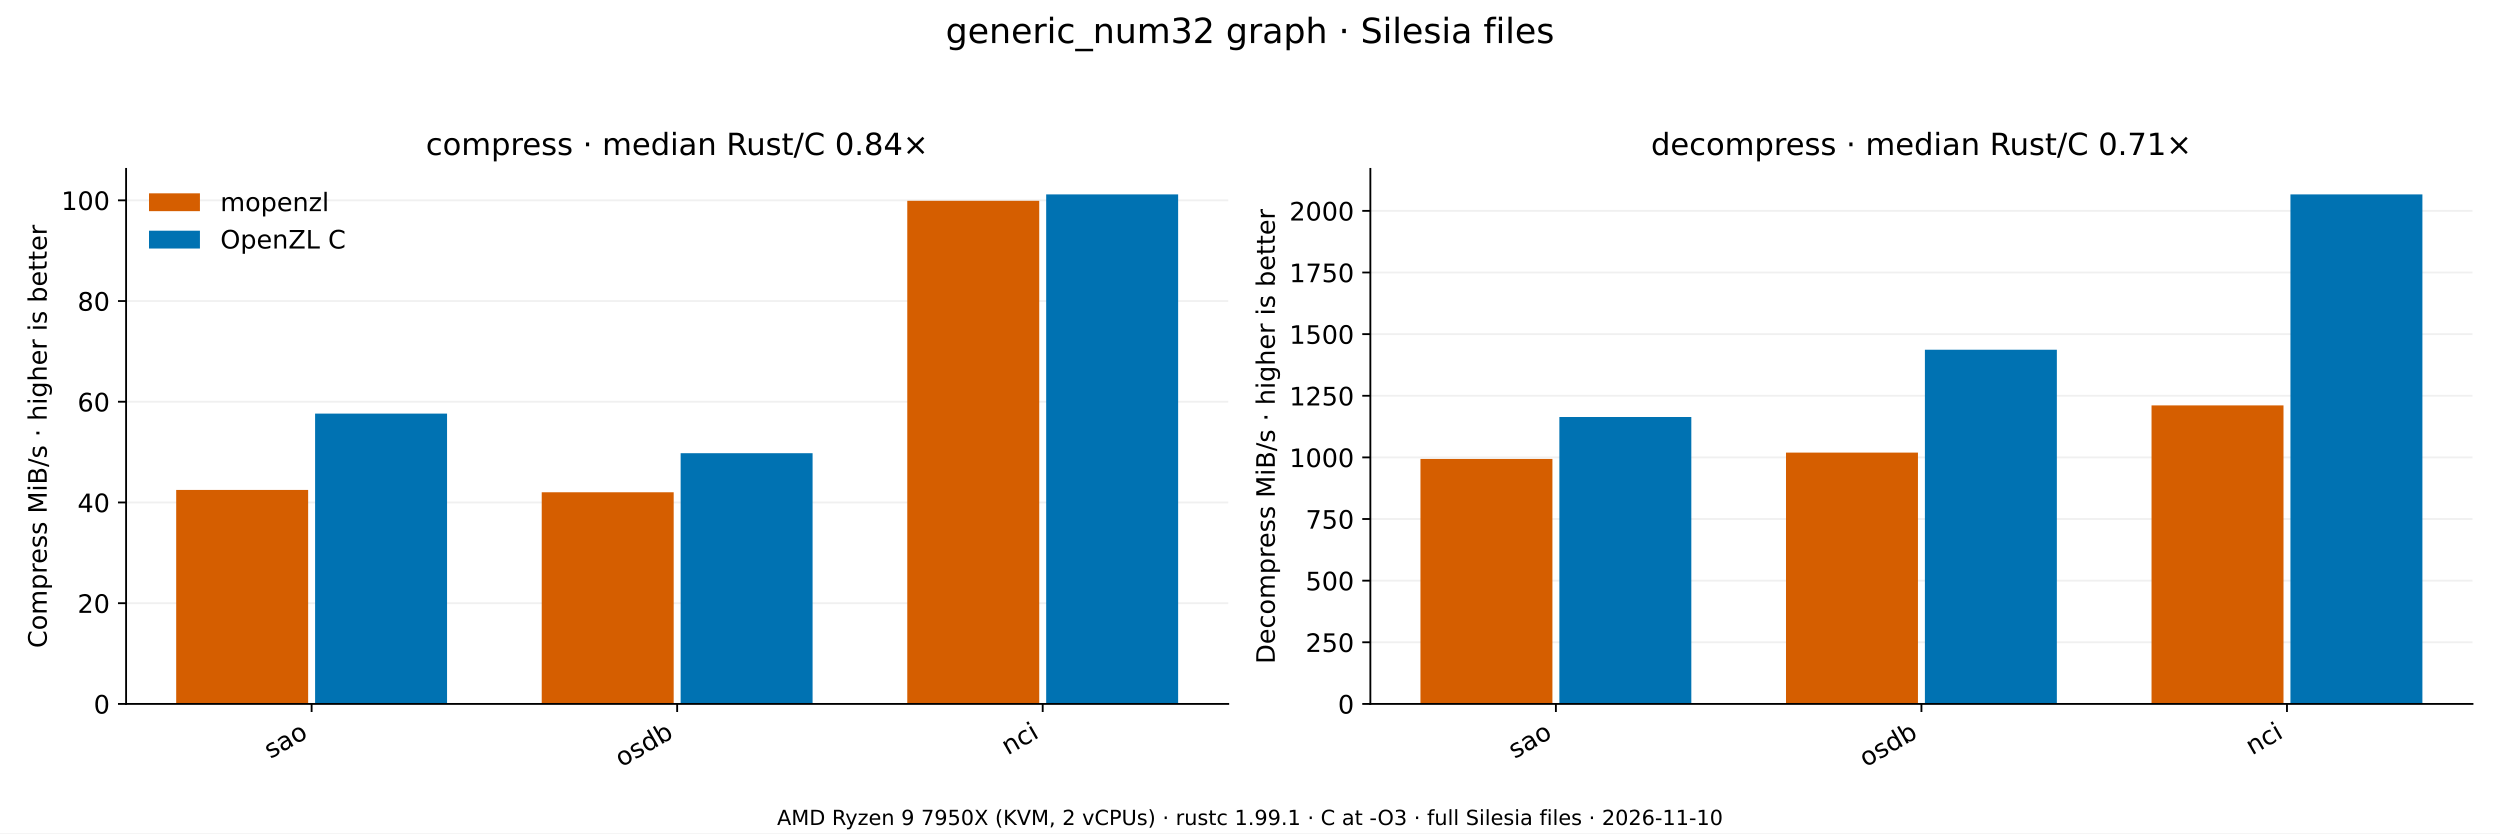
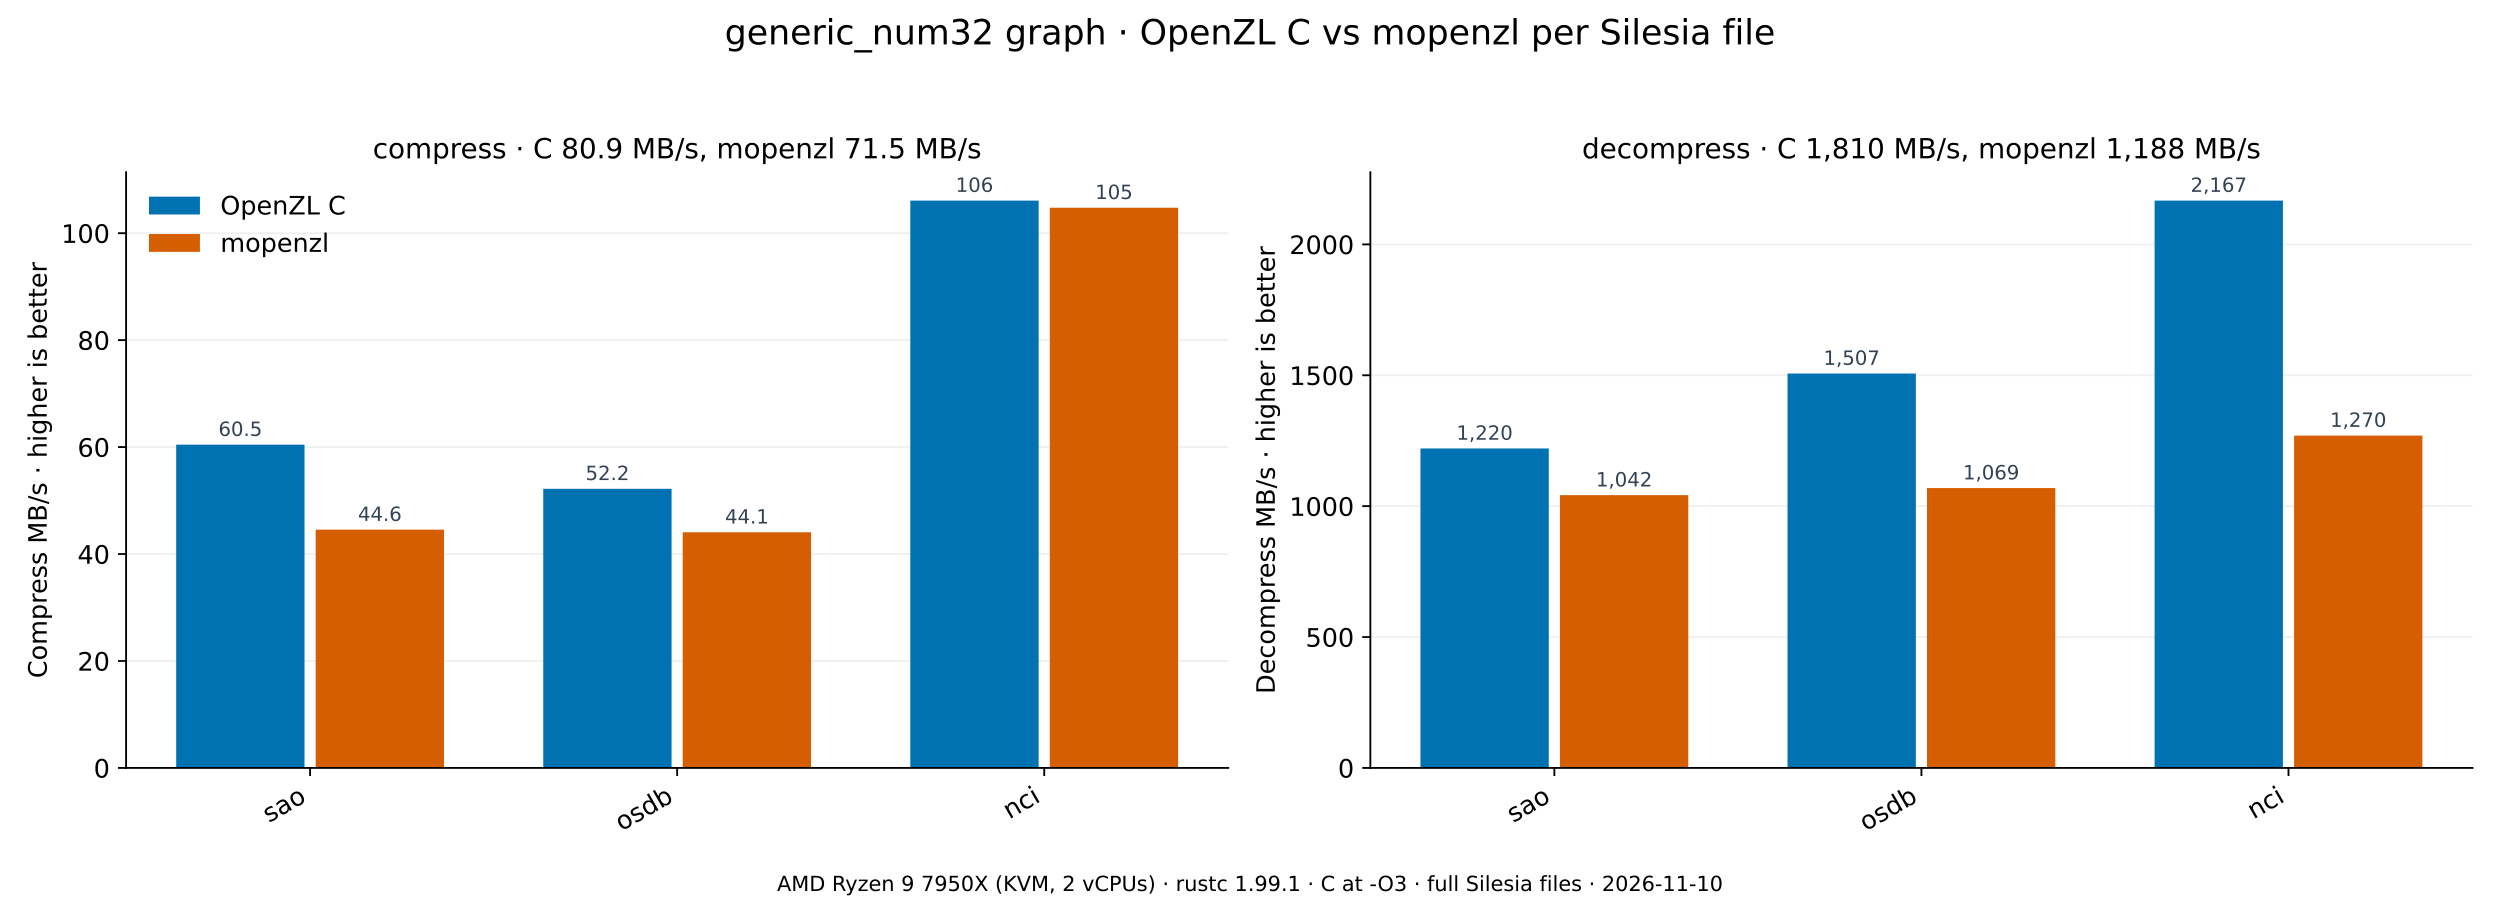
- <svg xmlns="http://www.w3.org/2000/svg" xmlns:xlink="http://www.w3.org/1999/xlink" width="1080pt" height="360pt" viewBox="0 0 1080 360" version="1.1">
+ <svg xmlns="http://www.w3.org/2000/svg" xmlns:xlink="http://www.w3.org/1999/xlink" width="1080pt" height="388.8pt" viewBox="0 0 1080 388.8" version="1.1">
  <defs>
    <style type="text/css">*{stroke-linejoin: round; stroke-linecap: butt}</style>
  </defs>
  <g id="figure_1">
    <g id="patch_1">
-       <path d="M 0 360 L 1080 360 L 1080 0 L 0 0 z " style="fill: #ffffff" />
+       <path d="M 0 388.8 L 1080 388.8 L 1080 0 L 0 0 z " style="fill: #ffffff" />
    </g>
    <g id="axes_1">
      <g id="patch_2">
-         <path d="M 54.47 304.092 L 530.595 304.092 L 530.595 72.96 L 54.47 72.96 z " style="fill: #ffffff" />
+         <path d="M 54.47 331.74 L 530.595 331.74 L 530.595 74.4 L 54.47 74.4 z " style="fill: #ffffff" />
      </g>
      <g id="matplotlib.axis_1">
        <g id="xtick_1">
          <g id="line2d_1">
            <defs>
              <path id="m9f0a488c9c" d="M 0 0 L 0 3.5 " style="stroke: #000000; stroke-width: 0.8" />
            </defs>
            <g>
-               <use xlink:href="#m9f0a488c9c" x="134.619" y="304.092" style="stroke: #000000; stroke-width: 0.8" />
+               <use xlink:href="#m9f0a488c9c" x="133.959" y="331.74" style="stroke: #000000; stroke-width: 0.8" />
            </g>
          </g>
          <g id="text_1">
-             <text style="font-size: 11px; font-family: 'DejaVu Sans', 'Bitstream Vera Sans', 'Computer Modern Sans Serif', 'Lucida Grande', 'Verdana', 'Geneva', 'Lucid', 'Arial', 'Helvetica', 'Avant Garde', sans-serif" transform="translate(116.8459 327.9313) rotate(-30)">sao</text>
+             <text style="font-size: 11px; font-family: 'DejaVu Sans', 'Bitstream Vera Sans', 'Computer Modern Sans Serif', 'Lucida Grande', 'Verdana', 'Geneva', 'Lucid', 'Arial', 'Helvetica', 'Avant Garde', sans-serif" transform="translate(116.1863 355.5793) rotate(-30)">sao</text>
          </g>
        </g>
        <g id="xtick_2">
          <g id="line2d_2">
            <g>
-               <use xlink:href="#m9f0a488c9c" x="292.533" y="304.092" style="stroke: #000000; stroke-width: 0.8" />
+               <use xlink:href="#m9f0a488c9c" x="292.533" y="331.74" style="stroke: #000000; stroke-width: 0.8" />
            </g>
          </g>
          <g id="text_2">
-             <text style="font-size: 11px; font-family: 'DejaVu Sans', 'Bitstream Vera Sans', 'Computer Modern Sans Serif', 'Lucida Grande', 'Verdana', 'Geneva', 'Lucid', 'Arial', 'Helvetica', 'Avant Garde', sans-serif" transform="translate(268.5018 331.5442) rotate(-30)">osdb</text>
+             <text style="font-size: 11px; font-family: 'DejaVu Sans', 'Bitstream Vera Sans', 'Computer Modern Sans Serif', 'Lucida Grande', 'Verdana', 'Geneva', 'Lucid', 'Arial', 'Helvetica', 'Avant Garde', sans-serif" transform="translate(268.5018 359.1922) rotate(-30)">osdb</text>
          </g>
        </g>
        <g id="xtick_3">
          <g id="line2d_3">
            <g>
-               <use xlink:href="#m9f0a488c9c" x="450.446" y="304.092" style="stroke: #000000; stroke-width: 0.8" />
+               <use xlink:href="#m9f0a488c9c" x="451.106" y="331.74" style="stroke: #000000; stroke-width: 0.8" />
            </g>
          </g>
          <g id="text_3">
-             <text style="font-size: 11px; font-family: 'DejaVu Sans', 'Bitstream Vera Sans', 'Computer Modern Sans Serif', 'Lucida Grande', 'Verdana', 'Geneva', 'Lucid', 'Arial', 'Helvetica', 'Avant Garde', sans-serif" transform="translate(435.3804 326.3681) rotate(-30)">nci</text>
+             <text style="font-size: 11px; font-family: 'DejaVu Sans', 'Bitstream Vera Sans', 'Computer Modern Sans Serif', 'Lucida Grande', 'Verdana', 'Geneva', 'Lucid', 'Arial', 'Helvetica', 'Avant Garde', sans-serif" transform="translate(436.0399 354.0161) rotate(-30)">nci</text>
          </g>
        </g>
      </g>
      <g id="matplotlib.axis_2">
        <g id="ytick_1">
          <g id="line2d_4">
-             <path d="M 54.47 304.092 L 530.595 304.092 " clip-path="url(#p5d1ec24846)" style="fill: none; stroke: #b0b0b0; stroke-opacity: 0.18; stroke-width: 0.8; stroke-linecap: square" />
+             <path d="M 54.47 331.74 L 530.595 331.74 " clip-path="url(#pde894ef3c8)" style="fill: none; stroke: #b0b0b0; stroke-opacity: 0.18; stroke-width: 0.8; stroke-linecap: square" />
          </g>
          <g id="line2d_5">
            <defs>
              <path id="m5cf8e4cd16" d="M 0 0 L -3.5 0 " style="stroke: #000000; stroke-width: 0.8" />
            </defs>
            <g>
-               <use xlink:href="#m5cf8e4cd16" x="54.47" y="304.092" style="stroke: #000000; stroke-width: 0.8" />
+               <use xlink:href="#m5cf8e4cd16" x="54.47" y="331.74" style="stroke: #000000; stroke-width: 0.8" />
            </g>
          </g>
          <g id="text_4">
-             <text style="font-size: 11px; font-family: 'DejaVu Sans', 'Bitstream Vera Sans', 'Computer Modern Sans Serif', 'Lucida Grande', 'Verdana', 'Geneva', 'Lucid', 'Arial', 'Helvetica', 'Avant Garde', sans-serif; text-anchor: end" x="47.47" y="308.271" transform="rotate(-0 47.47 308.2711)">0</text>
+             <text style="font-size: 11px; font-family: 'DejaVu Sans', 'Bitstream Vera Sans', 'Computer Modern Sans Serif', 'Lucida Grande', 'Verdana', 'Geneva', 'Lucid', 'Arial', 'Helvetica', 'Avant Garde', sans-serif; text-anchor: end" x="47.47" y="335.919" transform="rotate(-0 47.47 335.9191)">0</text>
          </g>
        </g>
        <g id="ytick_2">
          <g id="line2d_6">
-             <path d="M 54.47 260.581 L 530.595 260.581 " clip-path="url(#p5d1ec24846)" style="fill: none; stroke: #b0b0b0; stroke-opacity: 0.18; stroke-width: 0.8; stroke-linecap: square" />
+             <path d="M 54.47 285.54 L 530.595 285.54 " clip-path="url(#pde894ef3c8)" style="fill: none; stroke: #b0b0b0; stroke-opacity: 0.18; stroke-width: 0.8; stroke-linecap: square" />
          </g>
          <g id="line2d_7">
            <g>
-               <use xlink:href="#m5cf8e4cd16" x="54.47" y="260.581" style="stroke: #000000; stroke-width: 0.8" />
+               <use xlink:href="#m5cf8e4cd16" x="54.47" y="285.54" style="stroke: #000000; stroke-width: 0.8" />
            </g>
          </g>
          <g id="text_5">
-             <text style="font-size: 11px; font-family: 'DejaVu Sans', 'Bitstream Vera Sans', 'Computer Modern Sans Serif', 'Lucida Grande', 'Verdana', 'Geneva', 'Lucid', 'Arial', 'Helvetica', 'Avant Garde', sans-serif; text-anchor: end" x="47.47" y="264.76" transform="rotate(-0 47.47 264.7603)">20</text>
+             <text style="font-size: 11px; font-family: 'DejaVu Sans', 'Bitstream Vera Sans', 'Computer Modern Sans Serif', 'Lucida Grande', 'Verdana', 'Geneva', 'Lucid', 'Arial', 'Helvetica', 'Avant Garde', sans-serif; text-anchor: end" x="47.47" y="289.719" transform="rotate(-0 47.47 289.7188)">20</text>
          </g>
        </g>
        <g id="ytick_3">
          <g id="line2d_8">
-             <path d="M 54.47 217.07 L 530.595 217.07 " clip-path="url(#p5d1ec24846)" style="fill: none; stroke: #b0b0b0; stroke-opacity: 0.18; stroke-width: 0.8; stroke-linecap: square" />
+             <path d="M 54.47 239.339 L 530.595 239.339 " clip-path="url(#pde894ef3c8)" style="fill: none; stroke: #b0b0b0; stroke-opacity: 0.18; stroke-width: 0.8; stroke-linecap: square" />
          </g>
          <g id="line2d_9">
            <g>
-               <use xlink:href="#m5cf8e4cd16" x="54.47" y="217.07" style="stroke: #000000; stroke-width: 0.8" />
+               <use xlink:href="#m5cf8e4cd16" x="54.47" y="239.339" style="stroke: #000000; stroke-width: 0.8" />
            </g>
          </g>
          <g id="text_6">
-             <text style="font-size: 11px; font-family: 'DejaVu Sans', 'Bitstream Vera Sans', 'Computer Modern Sans Serif', 'Lucida Grande', 'Verdana', 'Geneva', 'Lucid', 'Arial', 'Helvetica', 'Avant Garde', sans-serif; text-anchor: end" x="47.47" y="221.249" transform="rotate(-0 47.47 221.2494)">40</text>
+             <text style="font-size: 11px; font-family: 'DejaVu Sans', 'Bitstream Vera Sans', 'Computer Modern Sans Serif', 'Lucida Grande', 'Verdana', 'Geneva', 'Lucid', 'Arial', 'Helvetica', 'Avant Garde', sans-serif; text-anchor: end" x="47.47" y="243.519" transform="rotate(-0 47.47 243.5185)">40</text>
          </g>
        </g>
        <g id="ytick_4">
          <g id="line2d_10">
-             <path d="M 54.47 173.559 L 530.595 173.559 " clip-path="url(#p5d1ec24846)" style="fill: none; stroke: #b0b0b0; stroke-opacity: 0.18; stroke-width: 0.8; stroke-linecap: square" />
+             <path d="M 54.47 193.139 L 530.595 193.139 " clip-path="url(#pde894ef3c8)" style="fill: none; stroke: #b0b0b0; stroke-opacity: 0.18; stroke-width: 0.8; stroke-linecap: square" />
          </g>
          <g id="line2d_11">
            <g>
-               <use xlink:href="#m5cf8e4cd16" x="54.47" y="173.559" style="stroke: #000000; stroke-width: 0.8" />
+               <use xlink:href="#m5cf8e4cd16" x="54.47" y="193.139" style="stroke: #000000; stroke-width: 0.8" />
            </g>
          </g>
          <g id="text_7">
-             <text style="font-size: 11px; font-family: 'DejaVu Sans', 'Bitstream Vera Sans', 'Computer Modern Sans Serif', 'Lucida Grande', 'Verdana', 'Geneva', 'Lucid', 'Arial', 'Helvetica', 'Avant Garde', sans-serif; text-anchor: end" x="47.47" y="177.739" transform="rotate(-0 47.47 177.7386)">60</text>
+             <text style="font-size: 11px; font-family: 'DejaVu Sans', 'Bitstream Vera Sans', 'Computer Modern Sans Serif', 'Lucida Grande', 'Verdana', 'Geneva', 'Lucid', 'Arial', 'Helvetica', 'Avant Garde', sans-serif; text-anchor: end" x="47.47" y="197.318" transform="rotate(-0 47.47 197.3182)">60</text>
          </g>
        </g>
        <g id="ytick_5">
          <g id="line2d_12">
-             <path d="M 54.47 130.049 L 530.595 130.049 " clip-path="url(#p5d1ec24846)" style="fill: none; stroke: #b0b0b0; stroke-opacity: 0.18; stroke-width: 0.8; stroke-linecap: square" />
+             <path d="M 54.47 146.939 L 530.595 146.939 " clip-path="url(#pde894ef3c8)" style="fill: none; stroke: #b0b0b0; stroke-opacity: 0.18; stroke-width: 0.8; stroke-linecap: square" />
          </g>
          <g id="line2d_13">
            <g>
-               <use xlink:href="#m5cf8e4cd16" x="54.47" y="130.049" style="stroke: #000000; stroke-width: 0.8" />
+               <use xlink:href="#m5cf8e4cd16" x="54.47" y="146.939" style="stroke: #000000; stroke-width: 0.8" />
            </g>
          </g>
          <g id="text_8">
-             <text style="font-size: 11px; font-family: 'DejaVu Sans', 'Bitstream Vera Sans', 'Computer Modern Sans Serif', 'Lucida Grande', 'Verdana', 'Geneva', 'Lucid', 'Arial', 'Helvetica', 'Avant Garde', sans-serif; text-anchor: end" x="47.47" y="134.228" transform="rotate(-0 47.47 134.2278)">80</text>
+             <text style="font-size: 11px; font-family: 'DejaVu Sans', 'Bitstream Vera Sans', 'Computer Modern Sans Serif', 'Lucida Grande', 'Verdana', 'Geneva', 'Lucid', 'Arial', 'Helvetica', 'Avant Garde', sans-serif; text-anchor: end" x="47.47" y="151.118" transform="rotate(-0 47.47 151.118)">80</text>
          </g>
        </g>
        <g id="ytick_6">
          <g id="line2d_14">
-             <path d="M 54.47 86.538 L 530.595 86.538 " clip-path="url(#p5d1ec24846)" style="fill: none; stroke: #b0b0b0; stroke-opacity: 0.18; stroke-width: 0.8; stroke-linecap: square" />
+             <path d="M 54.47 100.739 L 530.595 100.739 " clip-path="url(#pde894ef3c8)" style="fill: none; stroke: #b0b0b0; stroke-opacity: 0.18; stroke-width: 0.8; stroke-linecap: square" />
          </g>
          <g id="line2d_15">
            <g>
-               <use xlink:href="#m5cf8e4cd16" x="54.47" y="86.538" style="stroke: #000000; stroke-width: 0.8" />
+               <use xlink:href="#m5cf8e4cd16" x="54.47" y="100.739" style="stroke: #000000; stroke-width: 0.8" />
            </g>
          </g>
          <g id="text_9">
-             <text style="font-size: 11px; font-family: 'DejaVu Sans', 'Bitstream Vera Sans', 'Computer Modern Sans Serif', 'Lucida Grande', 'Verdana', 'Geneva', 'Lucid', 'Arial', 'Helvetica', 'Avant Garde', sans-serif; text-anchor: end" x="47.47" y="90.717" transform="rotate(-0 47.47 90.71699)">100</text>
+             <text style="font-size: 11px; font-family: 'DejaVu Sans', 'Bitstream Vera Sans', 'Computer Modern Sans Serif', 'Lucida Grande', 'Verdana', 'Geneva', 'Lucid', 'Arial', 'Helvetica', 'Avant Garde', sans-serif; text-anchor: end" x="47.47" y="104.918" transform="rotate(-0 47.47 104.9177)">100</text>
          </g>
        </g>
        <g id="text_10">
-           <text style="font-size: 11px; font-family: 'DejaVu Sans', 'Bitstream Vera Sans', 'Computer Modern Sans Serif', 'Lucida Grande', 'Verdana', 'Geneva', 'Lucid', 'Arial', 'Helvetica', 'Avant Garde', sans-serif; text-anchor: middle" x="20.186" y="188.526" transform="rotate(-90 20.18609 188.526)">Compress MiB/s · higher is better</text>
+           <text style="font-size: 11px; font-family: 'DejaVu Sans', 'Bitstream Vera Sans', 'Computer Modern Sans Serif', 'Lucida Grande', 'Verdana', 'Geneva', 'Lucid', 'Arial', 'Helvetica', 'Avant Garde', sans-serif; text-anchor: middle" x="20.186" y="203.07" transform="rotate(-90 20.18609 203.07)">Compress MB/s · higher is better</text>
        </g>
      </g>
      <g id="patch_3">
-         <path d="M 76.112 304.092 L 133.119 304.092 L 133.119 211.648 L 76.112 211.648 z " clip-path="url(#p5d1ec24846)" style="fill: #d55e00" />
+         <path d="M 76.112 331.74 L 131.549 331.74 L 131.549 192.09 L 76.112 192.09 z " clip-path="url(#pde894ef3c8)" style="fill: #0072b2" />
      </g>
      <g id="patch_4">
-         <path d="M 234.026 304.092 L 291.032 304.092 L 291.032 212.664 L 234.026 212.664 z " clip-path="url(#p5d1ec24846)" style="fill: #d55e00" />
+         <path d="M 234.685 331.74 L 290.122 331.74 L 290.122 211.154 L 234.685 211.154 z " clip-path="url(#pde894ef3c8)" style="fill: #0072b2" />
      </g>
      <g id="patch_5">
-         <path d="M 391.939 304.092 L 448.946 304.092 L 448.946 86.74 L 391.939 86.74 z " clip-path="url(#p5d1ec24846)" style="fill: #d55e00" />
+         <path d="M 393.258 331.74 L 448.695 331.74 L 448.695 86.654 L 393.258 86.654 z " clip-path="url(#pde894ef3c8)" style="fill: #0072b2" />
      </g>
      <g id="patch_6">
-         <path d="M 136.119 304.092 L 193.126 304.092 L 193.126 178.665 L 136.119 178.665 z " clip-path="url(#p5d1ec24846)" style="fill: #0072b2" />
+         <path d="M 136.37 331.74 L 191.807 331.74 L 191.807 228.814 L 136.37 228.814 z " clip-path="url(#pde894ef3c8)" style="fill: #d55e00" />
      </g>
      <g id="patch_7">
-         <path d="M 294.033 304.092 L 351.039 304.092 L 351.039 195.787 L 294.033 195.787 z " clip-path="url(#p5d1ec24846)" style="fill: #0072b2" />
+         <path d="M 294.943 331.74 L 350.38 331.74 L 350.38 229.945 L 294.943 229.945 z " clip-path="url(#pde894ef3c8)" style="fill: #d55e00" />
      </g>
      <g id="patch_8">
-         <path d="M 451.946 304.092 L 508.953 304.092 L 508.953 83.966 L 451.946 83.966 z " clip-path="url(#p5d1ec24846)" style="fill: #0072b2" />
+         <path d="M 453.516 331.74 L 508.953 331.74 L 508.953 89.743 L 453.516 89.743 z " clip-path="url(#pde894ef3c8)" style="fill: #d55e00" />
      </g>
      <g id="patch_9">
-         <path d="M 54.47 304.092 L 54.47 72.96 " style="fill: none; stroke: #000000; stroke-width: 0.8; stroke-linejoin: miter; stroke-linecap: square" />
+         <path d="M 54.47 331.74 L 54.47 74.4 " style="fill: none; stroke: #000000; stroke-width: 0.8; stroke-linejoin: miter; stroke-linecap: square" />
      </g>
      <g id="patch_10">
-         <path d="M 54.47 304.092 L 530.595 304.092 " style="fill: none; stroke: #000000; stroke-width: 0.8; stroke-linejoin: miter; stroke-linecap: square" />
+         <path d="M 54.47 331.74 L 530.595 331.74 " style="fill: none; stroke: #000000; stroke-width: 0.8; stroke-linejoin: miter; stroke-linecap: square" />
      </g>
      <g id="text_11">
-         <text style="font-size: 13.2px; font-family: 'DejaVu Sans', 'Bitstream Vera Sans', 'Computer Modern Sans Serif', 'Lucida Grande', 'Verdana', 'Geneva', 'Lucid', 'Arial', 'Helvetica', 'Avant Garde', sans-serif; text-anchor: middle" x="292.533" y="66.96" transform="rotate(-0 292.5325 66.96)">compress · median Rust/C 0.84×</text>
+         <text style="font-size: 8.5px; font-family: 'DejaVu Sans', 'Bitstream Vera Sans', 'Computer Modern Sans Serif', 'Lucida Grande', 'Verdana', 'Geneva', 'Lucid', 'Arial', 'Helvetica', 'Avant Garde', sans-serif; text-anchor: middle; fill: #334155" x="103.831" y="188.323" transform="rotate(-0 103.8306 188.3227)">60.5</text>
+       </g>
+       <g id="text_12">
+         <text style="font-size: 8.5px; font-family: 'DejaVu Sans', 'Bitstream Vera Sans', 'Computer Modern Sans Serif', 'Lucida Grande', 'Verdana', 'Geneva', 'Lucid', 'Arial', 'Helvetica', 'Avant Garde', sans-serif; text-anchor: middle; fill: #334155" x="262.404" y="207.386" transform="rotate(-0 262.4036 207.3861)">52.2</text>
+       </g>
+       <g id="text_13">
+         <text style="font-size: 8.5px; font-family: 'DejaVu Sans', 'Bitstream Vera Sans', 'Computer Modern Sans Serif', 'Lucida Grande', 'Verdana', 'Geneva', 'Lucid', 'Arial', 'Helvetica', 'Avant Garde', sans-serif; text-anchor: middle; fill: #334155" x="420.977" y="82.887" transform="rotate(-0 420.9766 82.88655)">106</text>
+       </g>
+       <g id="text_14">
+         <text style="font-size: 8.5px; font-family: 'DejaVu Sans', 'Bitstream Vera Sans', 'Computer Modern Sans Serif', 'Lucida Grande', 'Verdana', 'Geneva', 'Lucid', 'Arial', 'Helvetica', 'Avant Garde', sans-serif; text-anchor: middle; fill: #334155" x="164.088" y="225.047" transform="rotate(-0 164.0884 225.0465)">44.6</text>
+       </g>
+       <g id="text_15">
+         <text style="font-size: 8.5px; font-family: 'DejaVu Sans', 'Bitstream Vera Sans', 'Computer Modern Sans Serif', 'Lucida Grande', 'Verdana', 'Geneva', 'Lucid', 'Arial', 'Helvetica', 'Avant Garde', sans-serif; text-anchor: middle; fill: #334155" x="322.661" y="226.177" transform="rotate(-0 322.6614 226.177)">44.1</text>
+       </g>
+       <g id="text_16">
+         <text style="font-size: 8.5px; font-family: 'DejaVu Sans', 'Bitstream Vera Sans', 'Computer Modern Sans Serif', 'Lucida Grande', 'Verdana', 'Geneva', 'Lucid', 'Arial', 'Helvetica', 'Avant Garde', sans-serif; text-anchor: middle; fill: #334155" x="481.234" y="85.975" transform="rotate(-0 481.2344 85.97496)">105</text>
+       </g>
+       <g id="text_17">
+         <text style="font-size: 12px; font-family: 'DejaVu Sans', 'Bitstream Vera Sans', 'Computer Modern Sans Serif', 'Lucida Grande', 'Verdana', 'Geneva', 'Lucid', 'Arial', 'Helvetica', 'Avant Garde', sans-serif; text-anchor: middle" x="292.533" y="68.4" transform="rotate(-0 292.5325 68.4)">compress · C 80.9 MB/s, mopenzl 71.5 MB/s</text>
      </g>
      <g id="legend_1">
        <g id="patch_11">
-           <path d="M 64.37 91.218 L 86.37 91.218 L 86.37 83.518 L 64.37 83.518 z " style="fill: #d55e00" />
-         </g>
-         <g id="text_12">
-           <text style="font-size: 11px; font-family: 'DejaVu Sans', 'Bitstream Vera Sans', 'Computer Modern Sans Serif', 'Lucida Grande', 'Verdana', 'Geneva', 'Lucid', 'Arial', 'Helvetica', 'Avant Garde', sans-serif; text-anchor: start" x="95.17" y="91.218" transform="rotate(-0 95.17 91.21828)">mopenzl</text>
+           <path d="M 64.37 92.658 L 86.37 92.658 L 86.37 84.958 L 64.37 84.958 z " style="fill: #0072b2" />
+         </g>
+         <g id="text_18">
+           <text style="font-size: 11px; font-family: 'DejaVu Sans', 'Bitstream Vera Sans', 'Computer Modern Sans Serif', 'Lucida Grande', 'Verdana', 'Geneva', 'Lucid', 'Arial', 'Helvetica', 'Avant Garde', sans-serif; text-anchor: start" x="95.17" y="92.658" transform="rotate(-0 95.17 92.65828)">OpenZL C</text>
        </g>
        <g id="patch_12">
-           <path d="M 64.37 107.364 L 86.37 107.364 L 86.37 99.664 L 64.37 99.664 z " style="fill: #0072b2" />
-         </g>
-         <g id="text_13">
-           <text style="font-size: 11px; font-family: 'DejaVu Sans', 'Bitstream Vera Sans', 'Computer Modern Sans Serif', 'Lucida Grande', 'Verdana', 'Geneva', 'Lucid', 'Arial', 'Helvetica', 'Avant Garde', sans-serif; text-anchor: start" x="95.17" y="107.364" transform="rotate(-0 95.17 107.3642)">OpenZL C</text>
+           <path d="M 64.37 108.804 L 86.37 108.804 L 86.37 101.104 L 64.37 101.104 z " style="fill: #d55e00" />
+         </g>
+         <g id="text_19">
+           <text style="font-size: 11px; font-family: 'DejaVu Sans', 'Bitstream Vera Sans', 'Computer Modern Sans Serif', 'Lucida Grande', 'Verdana', 'Geneva', 'Lucid', 'Arial', 'Helvetica', 'Avant Garde', sans-serif; text-anchor: start" x="95.17" y="108.804" transform="rotate(-0 95.17 108.8042)">mopenzl</text>
        </g>
      </g>
    </g>
    <g id="axes_2">
      <g id="patch_13">
-         <path d="M 591.995 304.092 L 1068.12 304.092 L 1068.12 72.96 L 591.995 72.96 z " style="fill: #ffffff" />
+         <path d="M 591.995 331.74 L 1068.12 331.74 L 1068.12 74.4 L 591.995 74.4 z " style="fill: #ffffff" />
      </g>
      <g id="matplotlib.axis_3">
        <g id="xtick_4">
          <g id="line2d_16">
            <g>
-               <use xlink:href="#m9f0a488c9c" x="672.144" y="304.092" style="stroke: #000000; stroke-width: 0.8" />
-             </g>
-           </g>
-           <g id="text_14">
-             <text style="font-size: 11px; font-family: 'DejaVu Sans', 'Bitstream Vera Sans', 'Computer Modern Sans Serif', 'Lucida Grande', 'Verdana', 'Geneva', 'Lucid', 'Arial', 'Helvetica', 'Avant Garde', sans-serif" transform="translate(654.3709 327.9313) rotate(-30)">sao</text>
+               <use xlink:href="#m9f0a488c9c" x="671.484" y="331.74" style="stroke: #000000; stroke-width: 0.8" />
+             </g>
+           </g>
+           <g id="text_20">
+             <text style="font-size: 11px; font-family: 'DejaVu Sans', 'Bitstream Vera Sans', 'Computer Modern Sans Serif', 'Lucida Grande', 'Verdana', 'Geneva', 'Lucid', 'Arial', 'Helvetica', 'Avant Garde', sans-serif" transform="translate(653.7113 355.5793) rotate(-30)">sao</text>
          </g>
        </g>
        <g id="xtick_5">
          <g id="line2d_17">
            <g>
-               <use xlink:href="#m9f0a488c9c" x="830.058" y="304.092" style="stroke: #000000; stroke-width: 0.8" />
-             </g>
-           </g>
-           <g id="text_15">
-             <text style="font-size: 11px; font-family: 'DejaVu Sans', 'Bitstream Vera Sans', 'Computer Modern Sans Serif', 'Lucida Grande', 'Verdana', 'Geneva', 'Lucid', 'Arial', 'Helvetica', 'Avant Garde', sans-serif" transform="translate(806.0268 331.5442) rotate(-30)">osdb</text>
+               <use xlink:href="#m9f0a488c9c" x="830.058" y="331.74" style="stroke: #000000; stroke-width: 0.8" />
+             </g>
+           </g>
+           <g id="text_21">
+             <text style="font-size: 11px; font-family: 'DejaVu Sans', 'Bitstream Vera Sans', 'Computer Modern Sans Serif', 'Lucida Grande', 'Verdana', 'Geneva', 'Lucid', 'Arial', 'Helvetica', 'Avant Garde', sans-serif" transform="translate(806.0268 359.1922) rotate(-30)">osdb</text>
          </g>
        </g>
        <g id="xtick_6">
          <g id="line2d_18">
            <g>
-               <use xlink:href="#m9f0a488c9c" x="987.971" y="304.092" style="stroke: #000000; stroke-width: 0.8" />
-             </g>
-           </g>
-           <g id="text_16">
-             <text style="font-size: 11px; font-family: 'DejaVu Sans', 'Bitstream Vera Sans', 'Computer Modern Sans Serif', 'Lucida Grande', 'Verdana', 'Geneva', 'Lucid', 'Arial', 'Helvetica', 'Avant Garde', sans-serif" transform="translate(972.9054 326.3681) rotate(-30)">nci</text>
+               <use xlink:href="#m9f0a488c9c" x="988.631" y="331.74" style="stroke: #000000; stroke-width: 0.8" />
+             </g>
+           </g>
+           <g id="text_22">
+             <text style="font-size: 11px; font-family: 'DejaVu Sans', 'Bitstream Vera Sans', 'Computer Modern Sans Serif', 'Lucida Grande', 'Verdana', 'Geneva', 'Lucid', 'Arial', 'Helvetica', 'Avant Garde', sans-serif" transform="translate(973.5649 354.0161) rotate(-30)">nci</text>
          </g>
        </g>
      </g>
      <g id="matplotlib.axis_4">
        <g id="ytick_7">
          <g id="line2d_19">
-             <path d="M 591.995 304.092 L 1068.12 304.092 " clip-path="url(#p15d2ae1d0f)" style="fill: none; stroke: #b0b0b0; stroke-opacity: 0.18; stroke-width: 0.8; stroke-linecap: square" />
+             <path d="M 591.995 331.74 L 1068.12 331.74 " clip-path="url(#pb8e3b3fc15)" style="fill: none; stroke: #b0b0b0; stroke-opacity: 0.18; stroke-width: 0.8; stroke-linecap: square" />
          </g>
          <g id="line2d_20">
            <g>
-               <use xlink:href="#m5cf8e4cd16" x="591.995" y="304.092" style="stroke: #000000; stroke-width: 0.8" />
-             </g>
-           </g>
-           <g id="text_17">
-             <text style="font-size: 11px; font-family: 'DejaVu Sans', 'Bitstream Vera Sans', 'Computer Modern Sans Serif', 'Lucida Grande', 'Verdana', 'Geneva', 'Lucid', 'Arial', 'Helvetica', 'Avant Garde', sans-serif; text-anchor: end" x="584.995" y="308.271" transform="rotate(-0 584.995 308.2711)">0</text>
+               <use xlink:href="#m5cf8e4cd16" x="591.995" y="331.74" style="stroke: #000000; stroke-width: 0.8" />
+             </g>
+           </g>
+           <g id="text_23">
+             <text style="font-size: 11px; font-family: 'DejaVu Sans', 'Bitstream Vera Sans', 'Computer Modern Sans Serif', 'Lucida Grande', 'Verdana', 'Geneva', 'Lucid', 'Arial', 'Helvetica', 'Avant Garde', sans-serif; text-anchor: end" x="584.995" y="335.919" transform="rotate(-0 584.995 335.9191)">0</text>
          </g>
        </g>
        <g id="ytick_8">
          <g id="line2d_21">
-             <path d="M 591.995 277.467 L 1068.12 277.467 " clip-path="url(#p15d2ae1d0f)" style="fill: none; stroke: #b0b0b0; stroke-opacity: 0.18; stroke-width: 0.8; stroke-linecap: square" />
+             <path d="M 591.995 275.2 L 1068.12 275.2 " clip-path="url(#pb8e3b3fc15)" style="fill: none; stroke: #b0b0b0; stroke-opacity: 0.18; stroke-width: 0.8; stroke-linecap: square" />
          </g>
          <g id="line2d_22">
            <g>
-               <use xlink:href="#m5cf8e4cd16" x="591.995" y="277.467" style="stroke: #000000; stroke-width: 0.8" />
-             </g>
-           </g>
-           <g id="text_18">
-             <text style="font-size: 11px; font-family: 'DejaVu Sans', 'Bitstream Vera Sans', 'Computer Modern Sans Serif', 'Lucida Grande', 'Verdana', 'Geneva', 'Lucid', 'Arial', 'Helvetica', 'Avant Garde', sans-serif; text-anchor: end" x="584.995" y="281.647" transform="rotate(-0 584.995 281.6466)">250</text>
+               <use xlink:href="#m5cf8e4cd16" x="591.995" y="275.2" style="stroke: #000000; stroke-width: 0.8" />
+             </g>
+           </g>
+           <g id="text_24">
+             <text style="font-size: 11px; font-family: 'DejaVu Sans', 'Bitstream Vera Sans', 'Computer Modern Sans Serif', 'Lucida Grande', 'Verdana', 'Geneva', 'Lucid', 'Arial', 'Helvetica', 'Avant Garde', sans-serif; text-anchor: end" x="584.995" y="279.379" transform="rotate(-0 584.995 279.3787)">500</text>
          </g>
        </g>
        <g id="ytick_9">
          <g id="line2d_23">
-             <path d="M 591.995 250.843 L 1068.12 250.843 " clip-path="url(#p15d2ae1d0f)" style="fill: none; stroke: #b0b0b0; stroke-opacity: 0.18; stroke-width: 0.8; stroke-linecap: square" />
+             <path d="M 591.995 218.659 L 1068.12 218.659 " clip-path="url(#pb8e3b3fc15)" style="fill: none; stroke: #b0b0b0; stroke-opacity: 0.18; stroke-width: 0.8; stroke-linecap: square" />
          </g>
          <g id="line2d_24">
            <g>
-               <use xlink:href="#m5cf8e4cd16" x="591.995" y="250.843" style="stroke: #000000; stroke-width: 0.8" />
-             </g>
-           </g>
-           <g id="text_19">
-             <text style="font-size: 11px; font-family: 'DejaVu Sans', 'Bitstream Vera Sans', 'Computer Modern Sans Serif', 'Lucida Grande', 'Verdana', 'Geneva', 'Lucid', 'Arial', 'Helvetica', 'Avant Garde', sans-serif; text-anchor: end" x="584.995" y="255.022" transform="rotate(-0 584.995 255.0221)">500</text>
+               <use xlink:href="#m5cf8e4cd16" x="591.995" y="218.659" style="stroke: #000000; stroke-width: 0.8" />
+             </g>
+           </g>
+           <g id="text_25">
+             <text style="font-size: 11px; font-family: 'DejaVu Sans', 'Bitstream Vera Sans', 'Computer Modern Sans Serif', 'Lucida Grande', 'Verdana', 'Geneva', 'Lucid', 'Arial', 'Helvetica', 'Avant Garde', sans-serif; text-anchor: end" x="584.995" y="222.838" transform="rotate(-0 584.995 222.8383)">1000</text>
          </g>
        </g>
        <g id="ytick_10">
          <g id="line2d_25">
-             <path d="M 591.995 224.218 L 1068.12 224.218 " clip-path="url(#p15d2ae1d0f)" style="fill: none; stroke: #b0b0b0; stroke-opacity: 0.18; stroke-width: 0.8; stroke-linecap: square" />
+             <path d="M 591.995 162.119 L 1068.12 162.119 " clip-path="url(#pb8e3b3fc15)" style="fill: none; stroke: #b0b0b0; stroke-opacity: 0.18; stroke-width: 0.8; stroke-linecap: square" />
          </g>
          <g id="line2d_26">
            <g>
-               <use xlink:href="#m5cf8e4cd16" x="591.995" y="224.218" style="stroke: #000000; stroke-width: 0.8" />
-             </g>
-           </g>
-           <g id="text_20">
-             <text style="font-size: 11px; font-family: 'DejaVu Sans', 'Bitstream Vera Sans', 'Computer Modern Sans Serif', 'Lucida Grande', 'Verdana', 'Geneva', 'Lucid', 'Arial', 'Helvetica', 'Avant Garde', sans-serif; text-anchor: end" x="584.995" y="228.398" transform="rotate(-0 584.995 228.3976)">750</text>
+               <use xlink:href="#m5cf8e4cd16" x="591.995" y="162.119" style="stroke: #000000; stroke-width: 0.8" />
+             </g>
+           </g>
+           <g id="text_26">
+             <text style="font-size: 11px; font-family: 'DejaVu Sans', 'Bitstream Vera Sans', 'Computer Modern Sans Serif', 'Lucida Grande', 'Verdana', 'Geneva', 'Lucid', 'Arial', 'Helvetica', 'Avant Garde', sans-serif; text-anchor: end" x="584.995" y="166.298" transform="rotate(-0 584.995 166.298)">1500</text>
          </g>
        </g>
        <g id="ytick_11">
          <g id="line2d_27">
-             <path d="M 591.995 197.594 L 1068.12 197.594 " clip-path="url(#p15d2ae1d0f)" style="fill: none; stroke: #b0b0b0; stroke-opacity: 0.18; stroke-width: 0.8; stroke-linecap: square" />
+             <path d="M 591.995 105.578 L 1068.12 105.578 " clip-path="url(#pb8e3b3fc15)" style="fill: none; stroke: #b0b0b0; stroke-opacity: 0.18; stroke-width: 0.8; stroke-linecap: square" />
          </g>
          <g id="line2d_28">
            <g>
-               <use xlink:href="#m5cf8e4cd16" x="591.995" y="197.594" style="stroke: #000000; stroke-width: 0.8" />
-             </g>
-           </g>
-           <g id="text_21">
-             <text style="font-size: 11px; font-family: 'DejaVu Sans', 'Bitstream Vera Sans', 'Computer Modern Sans Serif', 'Lucida Grande', 'Verdana', 'Geneva', 'Lucid', 'Arial', 'Helvetica', 'Avant Garde', sans-serif; text-anchor: end" x="584.995" y="201.773" transform="rotate(-0 584.995 201.7731)">1000</text>
-           </g>
-         </g>
-         <g id="ytick_12">
-           <g id="line2d_29">
-             <path d="M 591.995 170.969 L 1068.12 170.969 " clip-path="url(#p15d2ae1d0f)" style="fill: none; stroke: #b0b0b0; stroke-opacity: 0.18; stroke-width: 0.8; stroke-linecap: square" />
-           </g>
-           <g id="line2d_30">
-             <g>
-               <use xlink:href="#m5cf8e4cd16" x="591.995" y="170.969" style="stroke: #000000; stroke-width: 0.8" />
-             </g>
-           </g>
-           <g id="text_22">
-             <text style="font-size: 11px; font-family: 'DejaVu Sans', 'Bitstream Vera Sans', 'Computer Modern Sans Serif', 'Lucida Grande', 'Verdana', 'Geneva', 'Lucid', 'Arial', 'Helvetica', 'Avant Garde', sans-serif; text-anchor: end" x="584.995" y="175.149" transform="rotate(-0 584.995 175.1486)">1250</text>
-           </g>
-         </g>
-         <g id="ytick_13">
-           <g id="line2d_31">
-             <path d="M 591.995 144.345 L 1068.12 144.345 " clip-path="url(#p15d2ae1d0f)" style="fill: none; stroke: #b0b0b0; stroke-opacity: 0.18; stroke-width: 0.8; stroke-linecap: square" />
-           </g>
-           <g id="line2d_32">
-             <g>
-               <use xlink:href="#m5cf8e4cd16" x="591.995" y="144.345" style="stroke: #000000; stroke-width: 0.8" />
-             </g>
-           </g>
-           <g id="text_23">
-             <text style="font-size: 11px; font-family: 'DejaVu Sans', 'Bitstream Vera Sans', 'Computer Modern Sans Serif', 'Lucida Grande', 'Verdana', 'Geneva', 'Lucid', 'Arial', 'Helvetica', 'Avant Garde', sans-serif; text-anchor: end" x="584.995" y="148.524" transform="rotate(-0 584.995 148.5241)">1500</text>
-           </g>
-         </g>
-         <g id="ytick_14">
-           <g id="line2d_33">
-             <path d="M 591.995 117.721 L 1068.12 117.721 " clip-path="url(#p15d2ae1d0f)" style="fill: none; stroke: #b0b0b0; stroke-opacity: 0.18; stroke-width: 0.8; stroke-linecap: square" />
-           </g>
-           <g id="line2d_34">
-             <g>
-               <use xlink:href="#m5cf8e4cd16" x="591.995" y="117.721" style="stroke: #000000; stroke-width: 0.8" />
-             </g>
-           </g>
-           <g id="text_24">
-             <text style="font-size: 11px; font-family: 'DejaVu Sans', 'Bitstream Vera Sans', 'Computer Modern Sans Serif', 'Lucida Grande', 'Verdana', 'Geneva', 'Lucid', 'Arial', 'Helvetica', 'Avant Garde', sans-serif; text-anchor: end" x="584.995" y="121.9" transform="rotate(-0 584.995 121.8997)">1750</text>
-           </g>
-         </g>
-         <g id="ytick_15">
-           <g id="line2d_35">
-             <path d="M 591.995 91.096 L 1068.12 91.096 " clip-path="url(#p15d2ae1d0f)" style="fill: none; stroke: #b0b0b0; stroke-opacity: 0.18; stroke-width: 0.8; stroke-linecap: square" />
-           </g>
-           <g id="line2d_36">
-             <g>
-               <use xlink:href="#m5cf8e4cd16" x="591.995" y="91.096" style="stroke: #000000; stroke-width: 0.8" />
-             </g>
-           </g>
-           <g id="text_25">
-             <text style="font-size: 11px; font-family: 'DejaVu Sans', 'Bitstream Vera Sans', 'Computer Modern Sans Serif', 'Lucida Grande', 'Verdana', 'Geneva', 'Lucid', 'Arial', 'Helvetica', 'Avant Garde', sans-serif; text-anchor: end" x="584.995" y="95.275" transform="rotate(-0 584.995 95.27517)">2000</text>
-           </g>
-         </g>
-         <g id="text_26">
-           <text style="font-size: 11px; font-family: 'DejaVu Sans', 'Bitstream Vera Sans', 'Computer Modern Sans Serif', 'Lucida Grande', 'Verdana', 'Geneva', 'Lucid', 'Arial', 'Helvetica', 'Avant Garde', sans-serif; text-anchor: middle" x="550.712" y="188.526" transform="rotate(-90 550.7123 188.526)">Decompress MiB/s · higher is better</text>
+               <use xlink:href="#m5cf8e4cd16" x="591.995" y="105.578" style="stroke: #000000; stroke-width: 0.8" />
+             </g>
+           </g>
+           <g id="text_27">
+             <text style="font-size: 11px; font-family: 'DejaVu Sans', 'Bitstream Vera Sans', 'Computer Modern Sans Serif', 'Lucida Grande', 'Verdana', 'Geneva', 'Lucid', 'Arial', 'Helvetica', 'Avant Garde', sans-serif; text-anchor: end" x="584.995" y="109.758" transform="rotate(-0 584.995 109.7576)">2000</text>
+           </g>
+         </g>
+         <g id="text_28">
+           <text style="font-size: 11px; font-family: 'DejaVu Sans', 'Bitstream Vera Sans', 'Computer Modern Sans Serif', 'Lucida Grande', 'Verdana', 'Geneva', 'Lucid', 'Arial', 'Helvetica', 'Avant Garde', sans-serif; text-anchor: middle" x="550.712" y="203.07" transform="rotate(-90 550.7123 203.07)">Decompress MB/s · higher is better</text>
        </g>
      </g>
      <g id="patch_14">
-         <path d="M 613.637 304.092 L 670.644 304.092 L 670.644 198.258 L 613.637 198.258 z " clip-path="url(#p15d2ae1d0f)" style="fill: #d55e00" />
+         <path d="M 613.637 331.74 L 669.074 331.74 L 669.074 193.741 L 613.637 193.741 z " clip-path="url(#pb8e3b3fc15)" style="fill: #0072b2" />
      </g>
      <g id="patch_15">
-         <path d="M 771.551 304.092 L 828.557 304.092 L 828.557 195.52 L 771.551 195.52 z " clip-path="url(#p15d2ae1d0f)" style="fill: #d55e00" />
+         <path d="M 772.21 331.74 L 827.647 331.74 L 827.647 161.377 L 772.21 161.377 z " clip-path="url(#pb8e3b3fc15)" style="fill: #0072b2" />
      </g>
      <g id="patch_16">
-         <path d="M 929.464 304.092 L 986.471 304.092 L 986.471 175.141 L 929.464 175.141 z " clip-path="url(#p15d2ae1d0f)" style="fill: #d55e00" />
+         <path d="M 930.783 331.74 L 986.22 331.74 L 986.22 86.654 L 930.783 86.654 z " clip-path="url(#pb8e3b3fc15)" style="fill: #0072b2" />
      </g>
      <g id="patch_17">
-         <path d="M 673.644 304.092 L 730.651 304.092 L 730.651 180.147 L 673.644 180.147 z " clip-path="url(#p15d2ae1d0f)" style="fill: #0072b2" />
+         <path d="M 673.895 331.74 L 729.332 331.74 L 729.332 213.906 L 673.895 213.906 z " clip-path="url(#pb8e3b3fc15)" style="fill: #d55e00" />
      </g>
      <g id="patch_18">
-         <path d="M 831.558 304.092 L 888.564 304.092 L 888.564 151.079 L 831.558 151.079 z " clip-path="url(#p15d2ae1d0f)" style="fill: #0072b2" />
+         <path d="M 832.468 331.74 L 887.905 331.74 L 887.905 210.857 L 832.468 210.857 z " clip-path="url(#pb8e3b3fc15)" style="fill: #d55e00" />
      </g>
      <g id="patch_19">
-         <path d="M 989.471 304.092 L 1046.478 304.092 L 1046.478 83.966 L 989.471 83.966 z " clip-path="url(#p15d2ae1d0f)" style="fill: #0072b2" />
+         <path d="M 991.041 331.74 L 1046.478 331.74 L 1046.478 188.167 L 991.041 188.167 z " clip-path="url(#pb8e3b3fc15)" style="fill: #d55e00" />
      </g>
      <g id="patch_20">
-         <path d="M 591.995 304.092 L 591.995 72.96 " style="fill: none; stroke: #000000; stroke-width: 0.8; stroke-linejoin: miter; stroke-linecap: square" />
+         <path d="M 591.995 331.74 L 591.995 74.4 " style="fill: none; stroke: #000000; stroke-width: 0.8; stroke-linejoin: miter; stroke-linecap: square" />
      </g>
      <g id="patch_21">
-         <path d="M 591.995 304.092 L 1068.12 304.092 " style="fill: none; stroke: #000000; stroke-width: 0.8; stroke-linejoin: miter; stroke-linecap: square" />
-       </g>
-       <g id="text_27">
-         <text style="font-size: 13.2px; font-family: 'DejaVu Sans', 'Bitstream Vera Sans', 'Computer Modern Sans Serif', 'Lucida Grande', 'Verdana', 'Geneva', 'Lucid', 'Arial', 'Helvetica', 'Avant Garde', sans-serif; text-anchor: middle" x="830.058" y="66.96" transform="rotate(-0 830.0575 66.96)">decompress · median Rust/C 0.71×</text>
-       </g>
-     </g>
-     <g id="text_28">
-       <text style="font-size: 15px; font-family: 'DejaVu Sans', 'Bitstream Vera Sans', 'Computer Modern Sans Serif', 'Lucida Grande', 'Verdana', 'Geneva', 'Lucid', 'Arial', 'Helvetica', 'Avant Garde', sans-serif; text-anchor: middle" x="540" y="18.598" transform="rotate(-0 540 18.59766)">generic_num32 graph · Silesia files</text>
-     </g>
-     <g id="text_29">
-       <text style="font-size: 9px; font-family: 'DejaVu Sans', 'Bitstream Vera Sans', 'Computer Modern Sans Serif', 'Lucida Grande', 'Verdana', 'Geneva', 'Lucid', 'Arial', 'Helvetica', 'Avant Garde', sans-serif; text-anchor: middle" x="540" y="356.4" transform="rotate(-0 540 356.4)">AMD Ryzen 9 7950X (KVM, 2 vCPUs) · rustc 1.99.1 · C at -O3 · full Silesia files · 2026-11-10</text>
+         <path d="M 591.995 331.74 L 1068.12 331.74 " style="fill: none; stroke: #000000; stroke-width: 0.8; stroke-linejoin: miter; stroke-linecap: square" />
+       </g>
+       <g id="text_29">
+         <text style="font-size: 8.5px; font-family: 'DejaVu Sans', 'Bitstream Vera Sans', 'Computer Modern Sans Serif', 'Lucida Grande', 'Verdana', 'Geneva', 'Lucid', 'Arial', 'Helvetica', 'Avant Garde', sans-serif; text-anchor: middle; fill: #334155" x="641.356" y="189.974" transform="rotate(-0 641.3556 189.9736)">1,220</text>
+       </g>
+       <g id="text_30">
+         <text style="font-size: 8.5px; font-family: 'DejaVu Sans', 'Bitstream Vera Sans', 'Computer Modern Sans Serif', 'Lucida Grande', 'Verdana', 'Geneva', 'Lucid', 'Arial', 'Helvetica', 'Avant Garde', sans-serif; text-anchor: middle; fill: #334155" x="799.929" y="157.609" transform="rotate(-0 799.9286 157.6088)">1,507</text>
+       </g>
+       <g id="text_31">
+         <text style="font-size: 8.5px; font-family: 'DejaVu Sans', 'Bitstream Vera Sans', 'Computer Modern Sans Serif', 'Lucida Grande', 'Verdana', 'Geneva', 'Lucid', 'Arial', 'Helvetica', 'Avant Garde', sans-serif; text-anchor: middle; fill: #334155" x="958.502" y="82.887" transform="rotate(-0 958.5016 82.88655)">2,167</text>
+       </g>
+       <g id="text_32">
+         <text style="font-size: 8.5px; font-family: 'DejaVu Sans', 'Bitstream Vera Sans', 'Computer Modern Sans Serif', 'Lucida Grande', 'Verdana', 'Geneva', 'Lucid', 'Arial', 'Helvetica', 'Avant Garde', sans-serif; text-anchor: middle; fill: #334155" x="701.613" y="210.138" transform="rotate(-0 701.6134 210.1378)">1,042</text>
+       </g>
+       <g id="text_33">
+         <text style="font-size: 8.5px; font-family: 'DejaVu Sans', 'Bitstream Vera Sans', 'Computer Modern Sans Serif', 'Lucida Grande', 'Verdana', 'Geneva', 'Lucid', 'Arial', 'Helvetica', 'Avant Garde', sans-serif; text-anchor: middle; fill: #334155" x="860.186" y="207.089" transform="rotate(-0 860.1864 207.0894)">1,069</text>
+       </g>
+       <g id="text_34">
+         <text style="font-size: 8.5px; font-family: 'DejaVu Sans', 'Bitstream Vera Sans', 'Computer Modern Sans Serif', 'Lucida Grande', 'Verdana', 'Geneva', 'Lucid', 'Arial', 'Helvetica', 'Avant Garde', sans-serif; text-anchor: middle; fill: #334155" x="1018.759" y="184.399" transform="rotate(-0 1018.759 184.399)">1,270</text>
+       </g>
+       <g id="text_35">
+         <text style="font-size: 12px; font-family: 'DejaVu Sans', 'Bitstream Vera Sans', 'Computer Modern Sans Serif', 'Lucida Grande', 'Verdana', 'Geneva', 'Lucid', 'Arial', 'Helvetica', 'Avant Garde', sans-serif; text-anchor: middle" x="830.058" y="68.4" transform="rotate(-0 830.0575 68.4)">decompress · C 1,810 MB/s, mopenzl 1,188 MB/s</text>
+       </g>
+     </g>
+     <g id="text_36">
+       <text style="font-size: 15px; font-family: 'DejaVu Sans', 'Bitstream Vera Sans', 'Computer Modern Sans Serif', 'Lucida Grande', 'Verdana', 'Geneva', 'Lucid', 'Arial', 'Helvetica', 'Avant Garde', sans-serif; text-anchor: middle" x="540" y="19.174" transform="rotate(-0 540 19.17366)">generic_num32 graph · OpenZL C vs mopenzl per Silesia file</text>
+     </g>
+     <g id="text_37">
+       <text style="font-size: 9px; font-family: 'DejaVu Sans', 'Bitstream Vera Sans', 'Computer Modern Sans Serif', 'Lucida Grande', 'Verdana', 'Geneva', 'Lucid', 'Arial', 'Helvetica', 'Avant Garde', sans-serif; text-anchor: middle" x="540" y="384.912" transform="rotate(-0 540 384.912)">AMD Ryzen 9 7950X (KVM, 2 vCPUs) · rustc 1.99.1 · C at -O3 · full Silesia files · 2026-11-10</text>
    </g>
  </g>
  <defs>
-     <clipPath id="p5d1ec24846">
-       <rect x="54.47" y="72.96" width="476.125" height="231.132" />
+     <clipPath id="pde894ef3c8">
+       <rect x="54.47" y="74.4" width="476.125" height="257.34" />
    </clipPath>
-     <clipPath id="p15d2ae1d0f">
-       <rect x="591.995" y="72.96" width="476.125" height="231.132" />
+     <clipPath id="pb8e3b3fc15">
+       <rect x="591.995" y="74.4" width="476.125" height="257.34" />
    </clipPath>
  </defs>
</svg>
